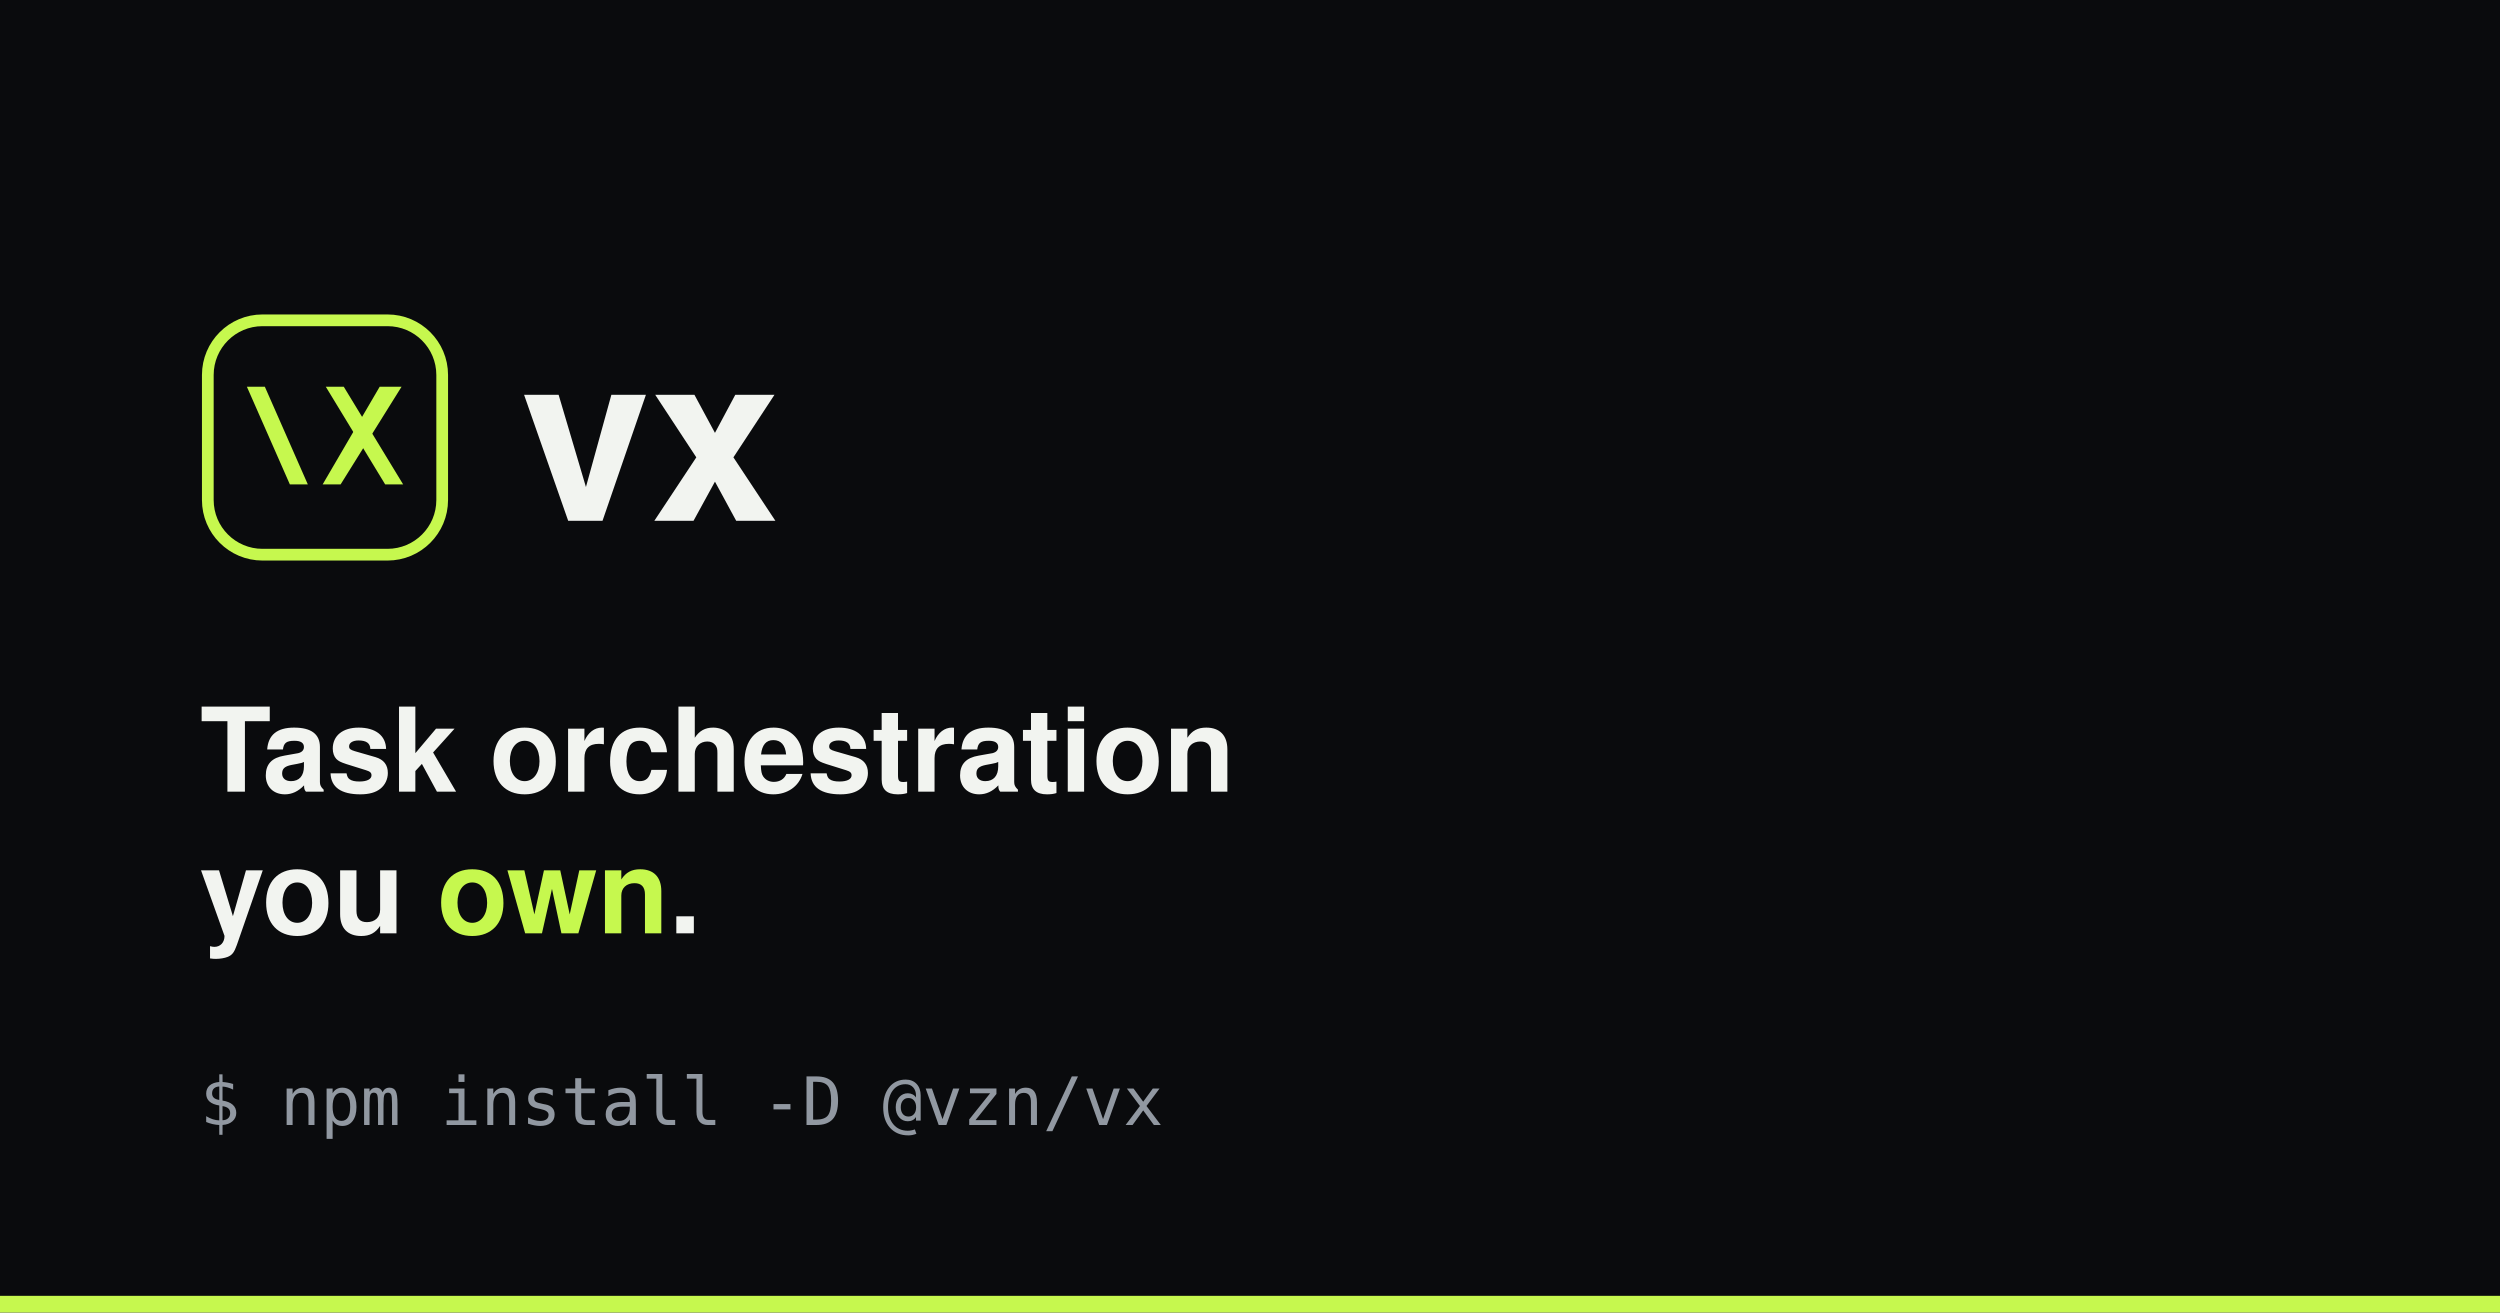
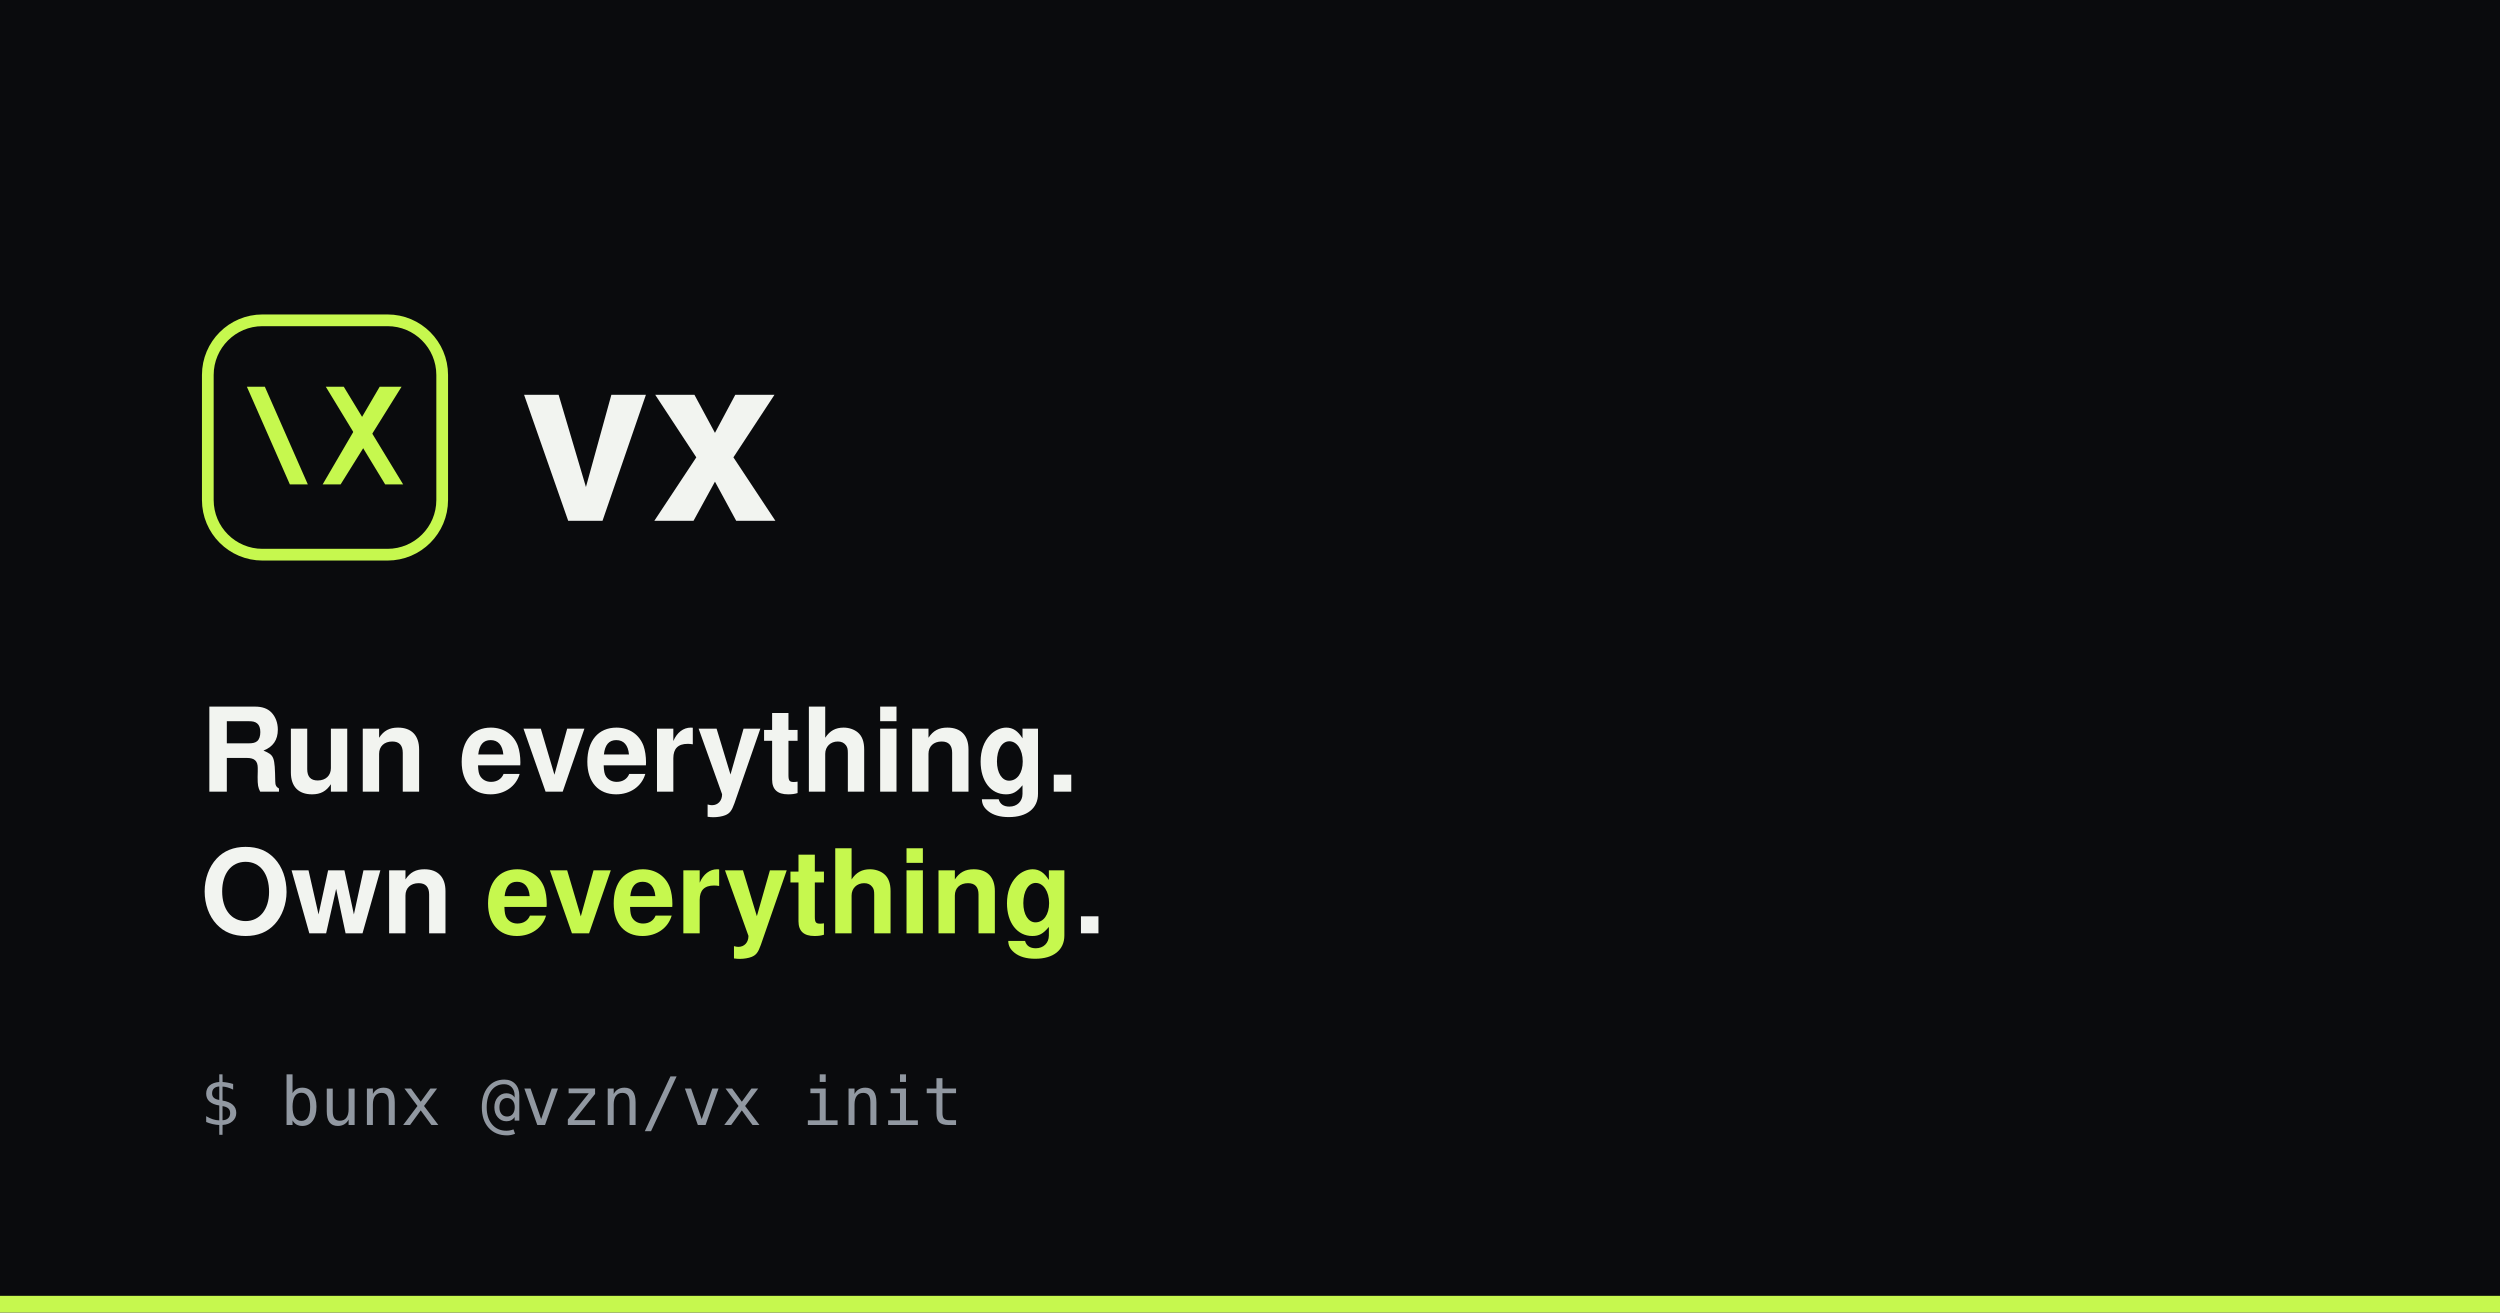
<svg xmlns="http://www.w3.org/2000/svg" width="1200" height="630" viewBox="0 0 1200 630">
  <rect width="1200" height="630" fill="#0a0b0d" />
  <rect x="0" y="622" width="1200" height="8" fill="#c6f84e" />
  <g transform="translate(96 150) scale(3.75)">
    <rect x="1" y="1" width="30" height="30" rx="7" fill="#0a0b0d" stroke="#c6f84e" stroke-width="1.5" />
    <path d="M6 9.5 L11.5 22 L13.8 22 L8.3 9.5 Z" fill="#c6f84e" />
    <path d="M19 9.5 L25.8 9.5 L18 22 L15.7 22 L23 9.5 Z" fill="#c6f84e" />
    <path d="M18.4 9.5 L26 22 L23.7 22 L16.1 9.5 Z" fill="#c6f84e" />
  </g>
  <text x="250" y="250" font-family="'Space Grotesk', 'Hanken Grotesk', Helvetica, Arial, sans-serif" font-size="112" font-weight="700" fill="#f2f4f0">vx</text>
  <text font-family="'Hanken Grotesk', Helvetica, Arial, sans-serif" font-size="56" font-weight="700" fill="#f2f4f0">
-     <tspan x="96" y="380">Task orchestration</tspan>
-     <tspan x="96" y="448">you <tspan fill="#c6f84e">own</tspan>.</tspan>
+     <tspan x="96" y="380">Run everything.</tspan>
+     <tspan x="96" y="448">Own <tspan fill="#c6f84e">everything</tspan>.</tspan>
  </text>
-   <text x="96" y="540" font-family="'IBM Plex Mono', Menlo, monospace" font-size="32" fill="#9198a1">$ npm install -D @vzn/vx</text>
+   <text x="96" y="540" font-family="'IBM Plex Mono', Menlo, monospace" font-size="32" fill="#9198a1">$ bunx @vzn/vx init</text>
</svg>
